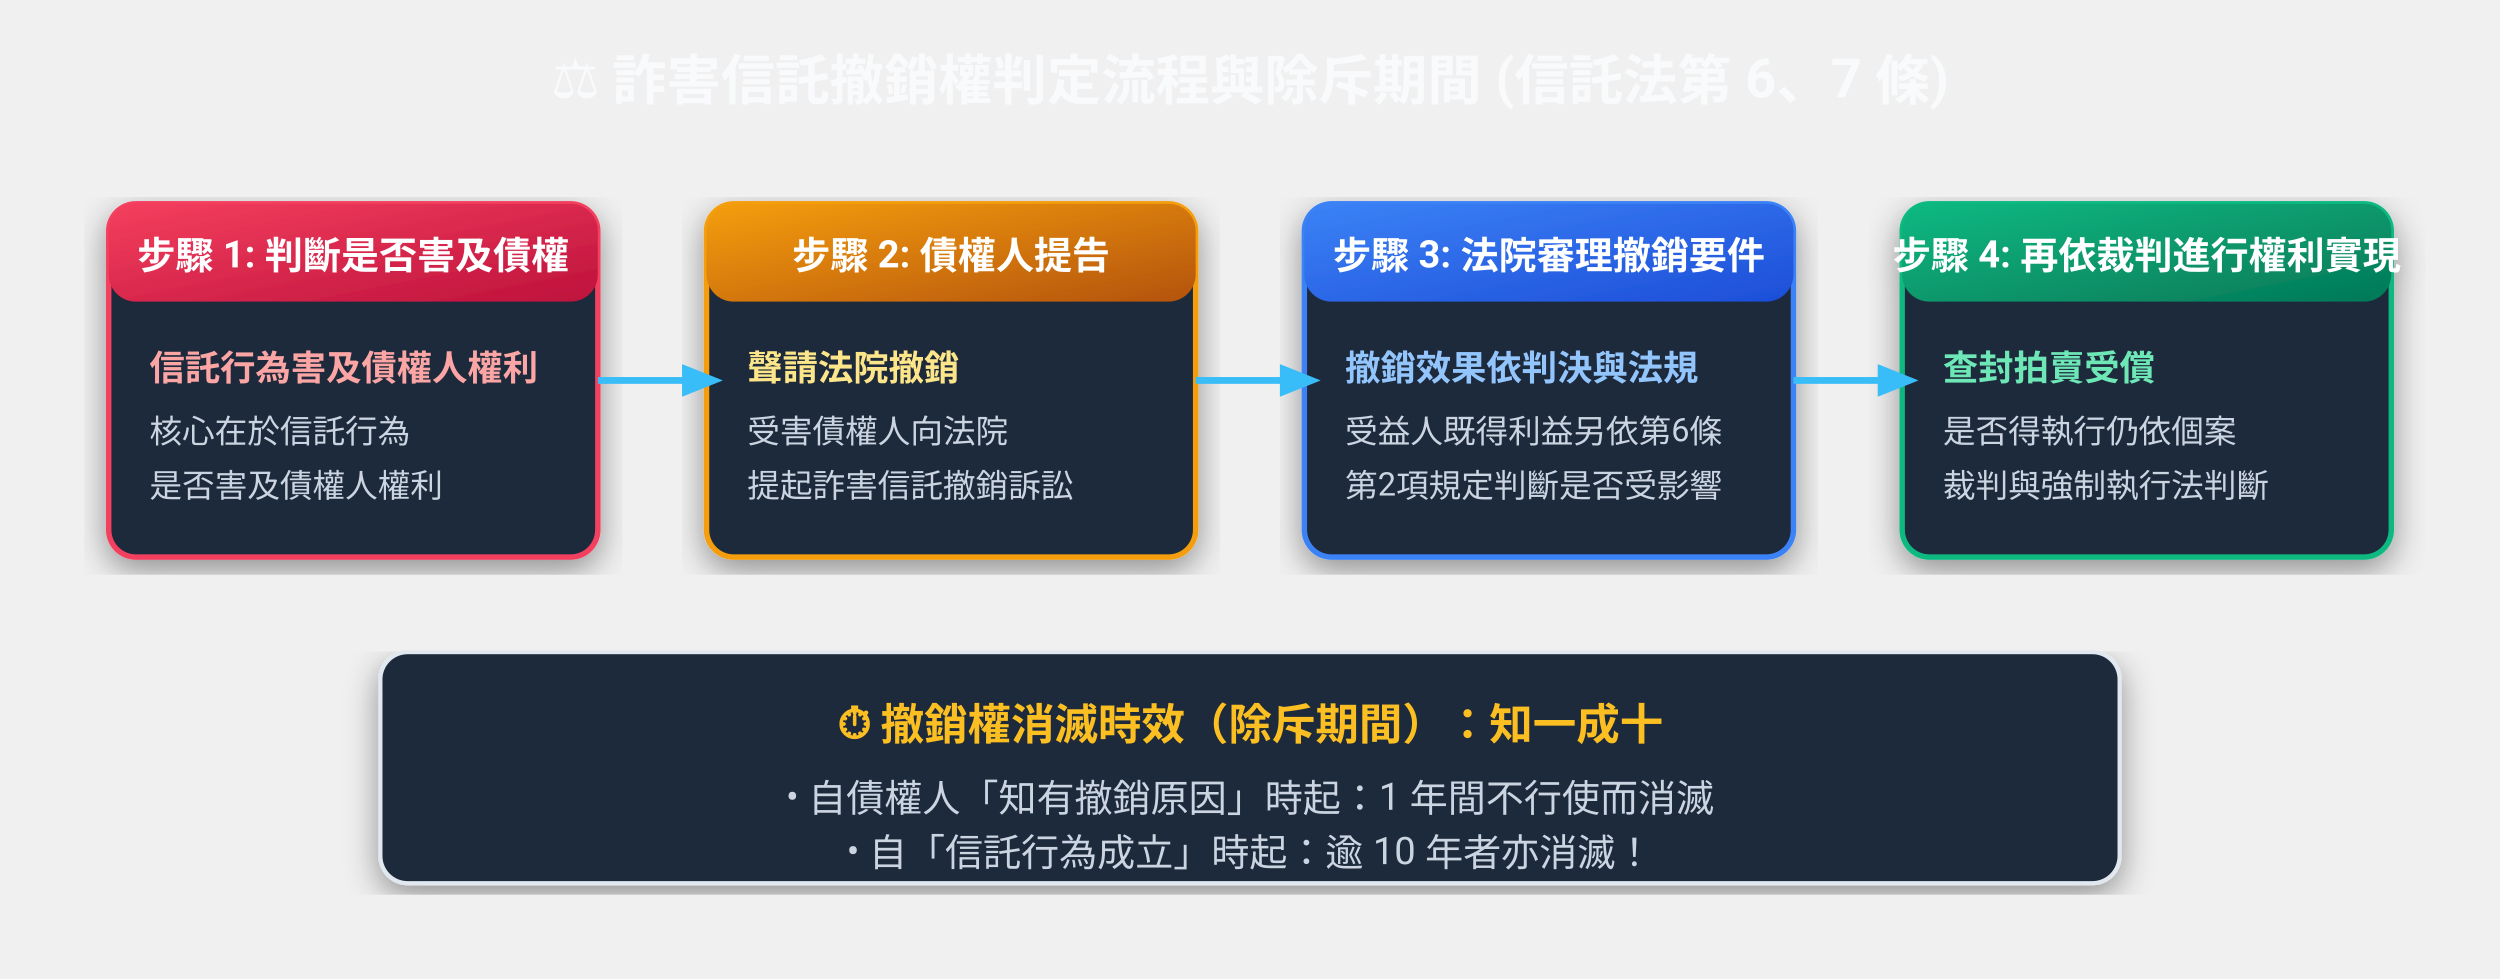
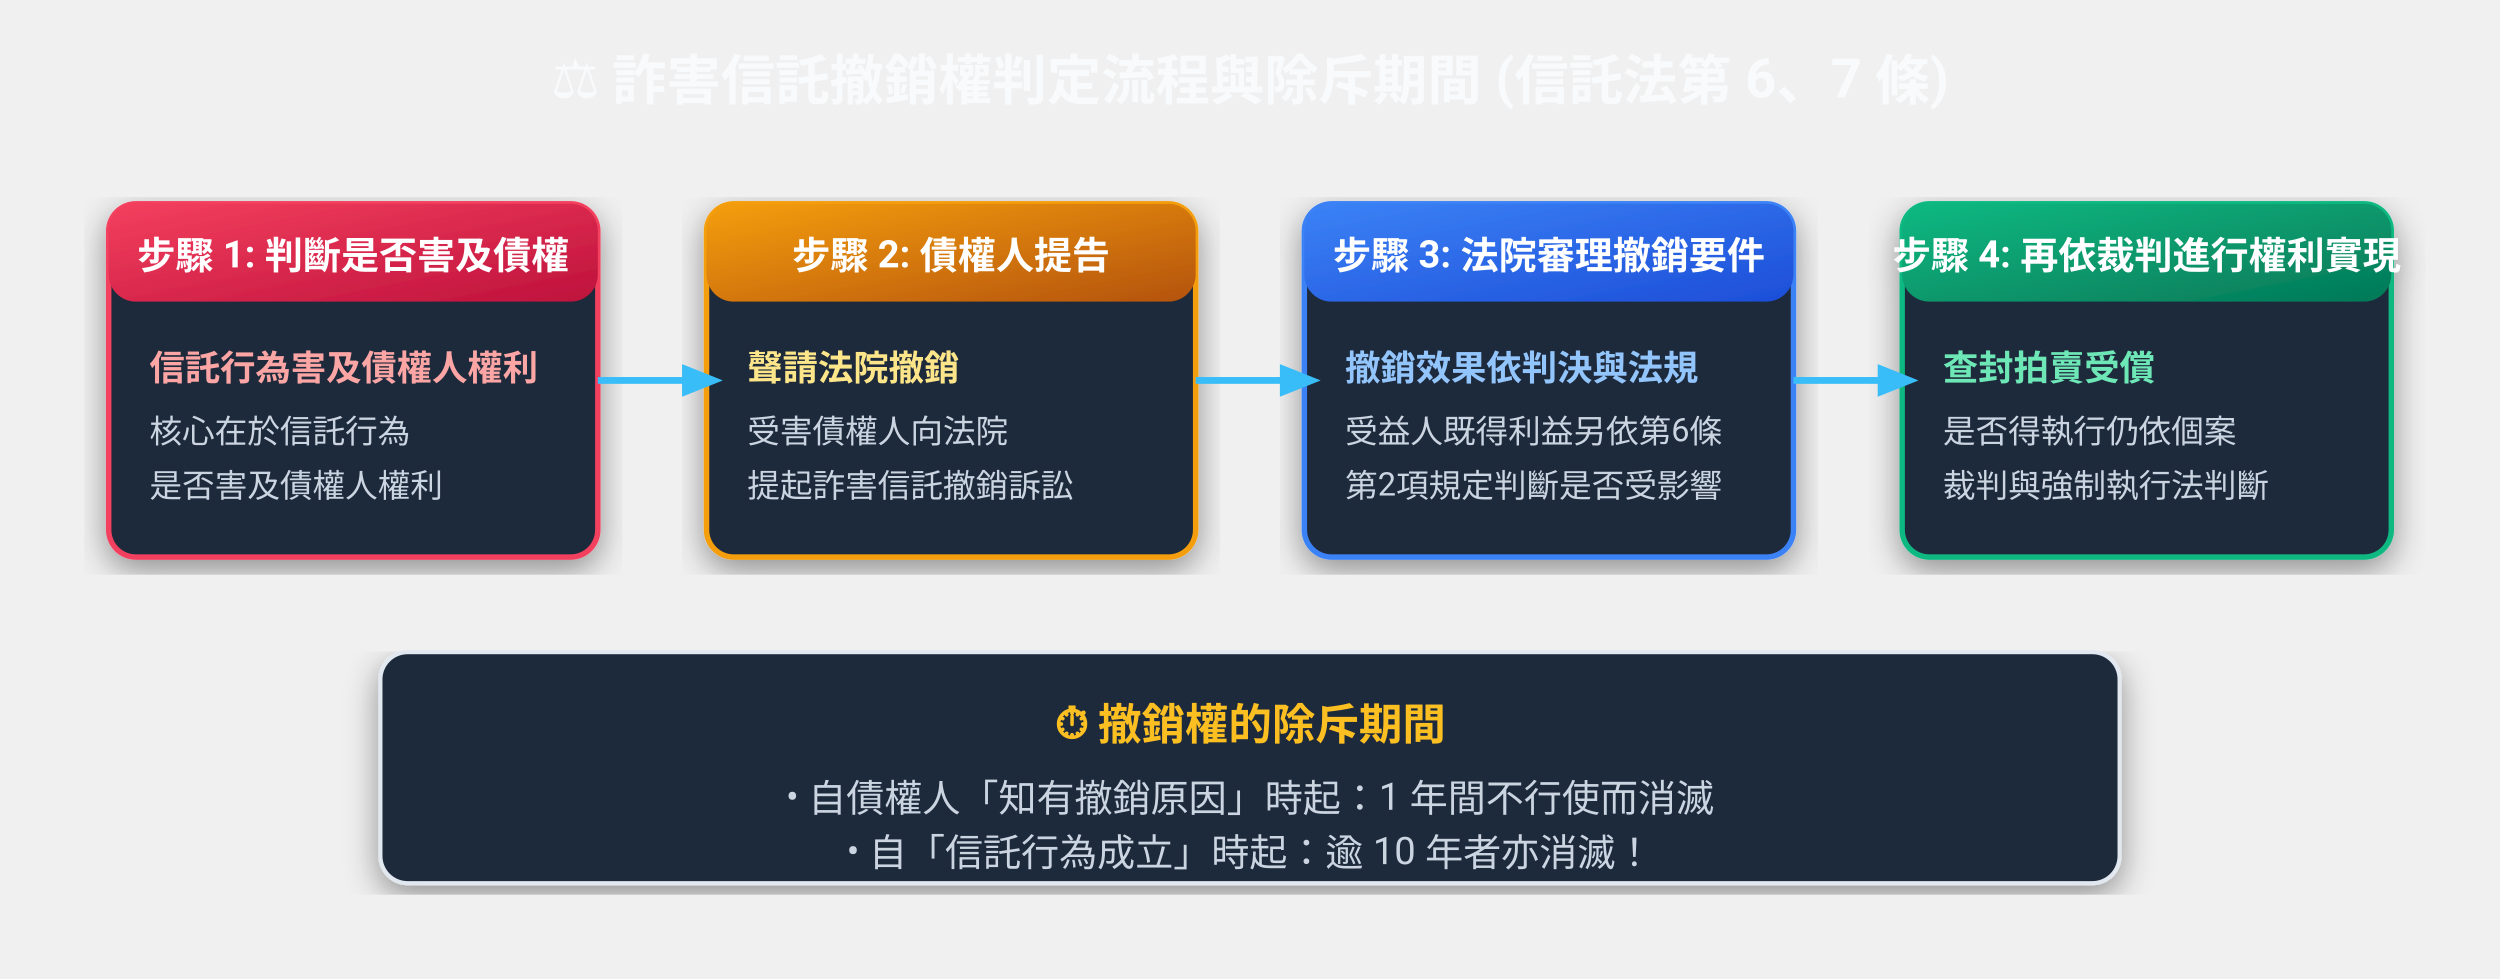
<svg xmlns="http://www.w3.org/2000/svg" viewBox="0 0 920 360" width="100%" height="360" style="background-color: #0b1120; border-radius: 12px; font-family: -apple-system, BlinkMacSystemFont, 'Segoe UI', Roboto, 'Noto Sans TC', sans-serif;">
  <defs>
    <filter id="shadow" x="-5%" y="-5%" width="110%" height="110%">
      <feDropShadow dx="0" dy="4" stdDeviation="6" flood-color="#000" flood-opacity="0.4" />
    </filter>
    <linearGradient id="gradEmerald" x1="0%" y1="0%" x2="100%" y2="100%">
      <stop offset="0%" stop-color="#10b981" />
      <stop offset="100%" stop-color="#047857" />
    </linearGradient>
    <linearGradient id="gradBlue" x1="0%" y1="0%" x2="100%" y2="100%">
      <stop offset="0%" stop-color="#3b82f6" />
      <stop offset="100%" stop-color="#1d4ed8" />
    </linearGradient>
    <linearGradient id="gradAmber" x1="0%" y1="0%" x2="100%" y2="100%">
      <stop offset="0%" stop-color="#f59e0b" />
      <stop offset="100%" stop-color="#b45309" />
    </linearGradient>
    <linearGradient id="gradPurple" x1="0%" y1="0%" x2="100%" y2="100%">
      <stop offset="0%" stop-color="#8b5cf6" />
      <stop offset="100%" stop-color="#6d28d9" />
    </linearGradient>
    <linearGradient id="gradRose" x1="0%" y1="0%" x2="100%" y2="100%">
      <stop offset="0%" stop-color="#f43f5e" />
      <stop offset="100%" stop-color="#be123c" />
    </linearGradient>
    <marker id="arrow" viewBox="0 0 10 10" refX="6" refY="5" markerWidth="6" markerHeight="6" orient="auto-start-reverse">
      <path d="M 0 1 L 10 5 L 0 9 z" fill="#38bdf8" />
    </marker>
    <marker id="arrowGreen" viewBox="0 0 10 10" refX="6" refY="5" markerWidth="6" markerHeight="6" orient="auto-start-reverse">
      <path d="M 0 1 L 10 5 L 0 9 z" fill="#34d399" />
    </marker>
    <marker id="arrowAmber" viewBox="0 0 10 10" refX="6" refY="5" markerWidth="6" markerHeight="6" orient="auto-start-reverse">
      <path d="M 0 1 L 10 5 L 0 9 z" fill="#fbbf24" />
    </marker>
    <marker id="arrowRose" viewBox="0 0 10 10" refX="6" refY="5" markerWidth="6" markerHeight="6" orient="auto-start-reverse">
      <path d="M 0 1 L 10 5 L 0 9 z" fill="#f87171" />
    </marker>
  </defs>
  <text x="460.0" y="36" fill="#f8fafc" font-size="20" font-weight="700" text-anchor="middle">⚖️ 詐害信託撤銷權判定流程與除斥期間 (信託法第 6、7 條)</text>
  <g transform="translate(40, 75)" filter="url(#shadow)">
    <rect width="180" height="130" rx="10" fill="#1e293b" stroke="#f43f5e" stroke-width="2" />
    <rect width="180" height="36" rx="10" fill="url(#gradRose)" />
    <text x="90" y="24" fill="#fff" font-size="14" font-weight="700" text-anchor="middle">步驟 1: 判斷是否害及債權</text>
    <text x="15" y="65" fill="#fca5a5" font-size="13" font-weight="700">信託行為害及債權人權利</text>
    <text x="15" y="88" fill="#cbd5e1" font-size="12">核心在於信託行為</text>
    <text x="15" y="108" fill="#cbd5e1" font-size="12">是否害及債權人權利</text>
  </g>
  <g transform="translate(260, 75)" filter="url(#shadow)">
    <rect width="180" height="130" rx="10" fill="#1e293b" stroke="#f59e0b" stroke-width="2" />
    <rect width="180" height="36" rx="10" fill="url(#gradAmber)" />
    <text x="90" y="24" fill="#fff" font-size="14" font-weight="700" text-anchor="middle">步驟 2: 債權人提告</text>
    <text x="15" y="65" fill="#fde68a" font-size="13" font-weight="700">聲請法院撤銷</text>
    <text x="15" y="88" fill="#cbd5e1" font-size="12">受害債權人向法院</text>
    <text x="15" y="108" fill="#cbd5e1" font-size="12">提起詐害信託撤銷訴訟</text>
  </g>
  <g transform="translate(480, 75)" filter="url(#shadow)">
    <rect width="180" height="130" rx="10" fill="#1e293b" stroke="#3b82f6" stroke-width="2" />
    <rect width="180" height="36" rx="10" fill="url(#gradBlue)" />
    <text x="90" y="24" fill="#fff" font-size="14" font-weight="700" text-anchor="middle">步驟 3: 法院審理撤銷要件</text>
    <text x="15" y="65" fill="#93c5fd" font-size="13" font-weight="700">撤銷效果依判決與法規</text>
    <text x="15" y="88" fill="#cbd5e1" font-size="12">受益人既得利益另依第6條</text>
    <text x="15" y="108" fill="#cbd5e1" font-size="12">第2項規定判斷是否受影響</text>
  </g>
  <g transform="translate(700, 75)" filter="url(#shadow)">
    <rect width="180" height="130" rx="10" fill="#1e293b" stroke="#10b981" stroke-width="2" />
    <rect width="180" height="36" rx="10" fill="url(#gradEmerald)" />
    <text x="90" y="24" fill="#fff" font-size="14" font-weight="700" text-anchor="middle">步驟 4: 再依裁判進行權利實現</text>
    <text x="15" y="65" fill="#6ee7b7" font-size="13" font-weight="700">查封拍賣受償</text>
    <text x="15" y="88" fill="#cbd5e1" font-size="12">是否得執行仍依個案</text>
    <text x="15" y="108" fill="#cbd5e1" font-size="12">裁判與強制執行法判斷</text>
  </g>
  <path d="M 220 140 L 260 140" stroke="#38bdf8" stroke-width="2.5" marker-end="url(#arrow)" />
  <path d="M 440 140 L 480 140" stroke="#38bdf8" stroke-width="2.5" marker-end="url(#arrow)" />
  <path d="M 660 140 L 700 140" stroke="#38bdf8" stroke-width="2.5" marker-end="url(#arrow)" />
  <g transform="translate(140, 240)" filter="url(#shadow)">
    <rect width="640" height="85" rx="10" fill="#1e293b" stroke="#e2e8f0" stroke-width="1.5" />
-     <text x="320" y="32" fill="#fbbf24" font-size="16" font-weight="700" text-anchor="middle">⏱️ 撤銷權消滅時效（除斥期間）：知一成十</text>
+     <text x="320" y="32" fill="#fbbf24" font-size="16" font-weight="700" text-anchor="middle">⏱️ 撤銷權的除斥期間</text>
    <text x="320" y="58" fill="#cbd5e1" font-size="14" text-anchor="middle">• 自債權人「知有撤銷原因」時起：1 年間不行使而消滅</text>
    <text x="320" y="78" fill="#cbd5e1" font-size="14" text-anchor="middle">• 自「信託行為成立」時起：逾 10 年者亦消滅！</text>
  </g>
</svg>
